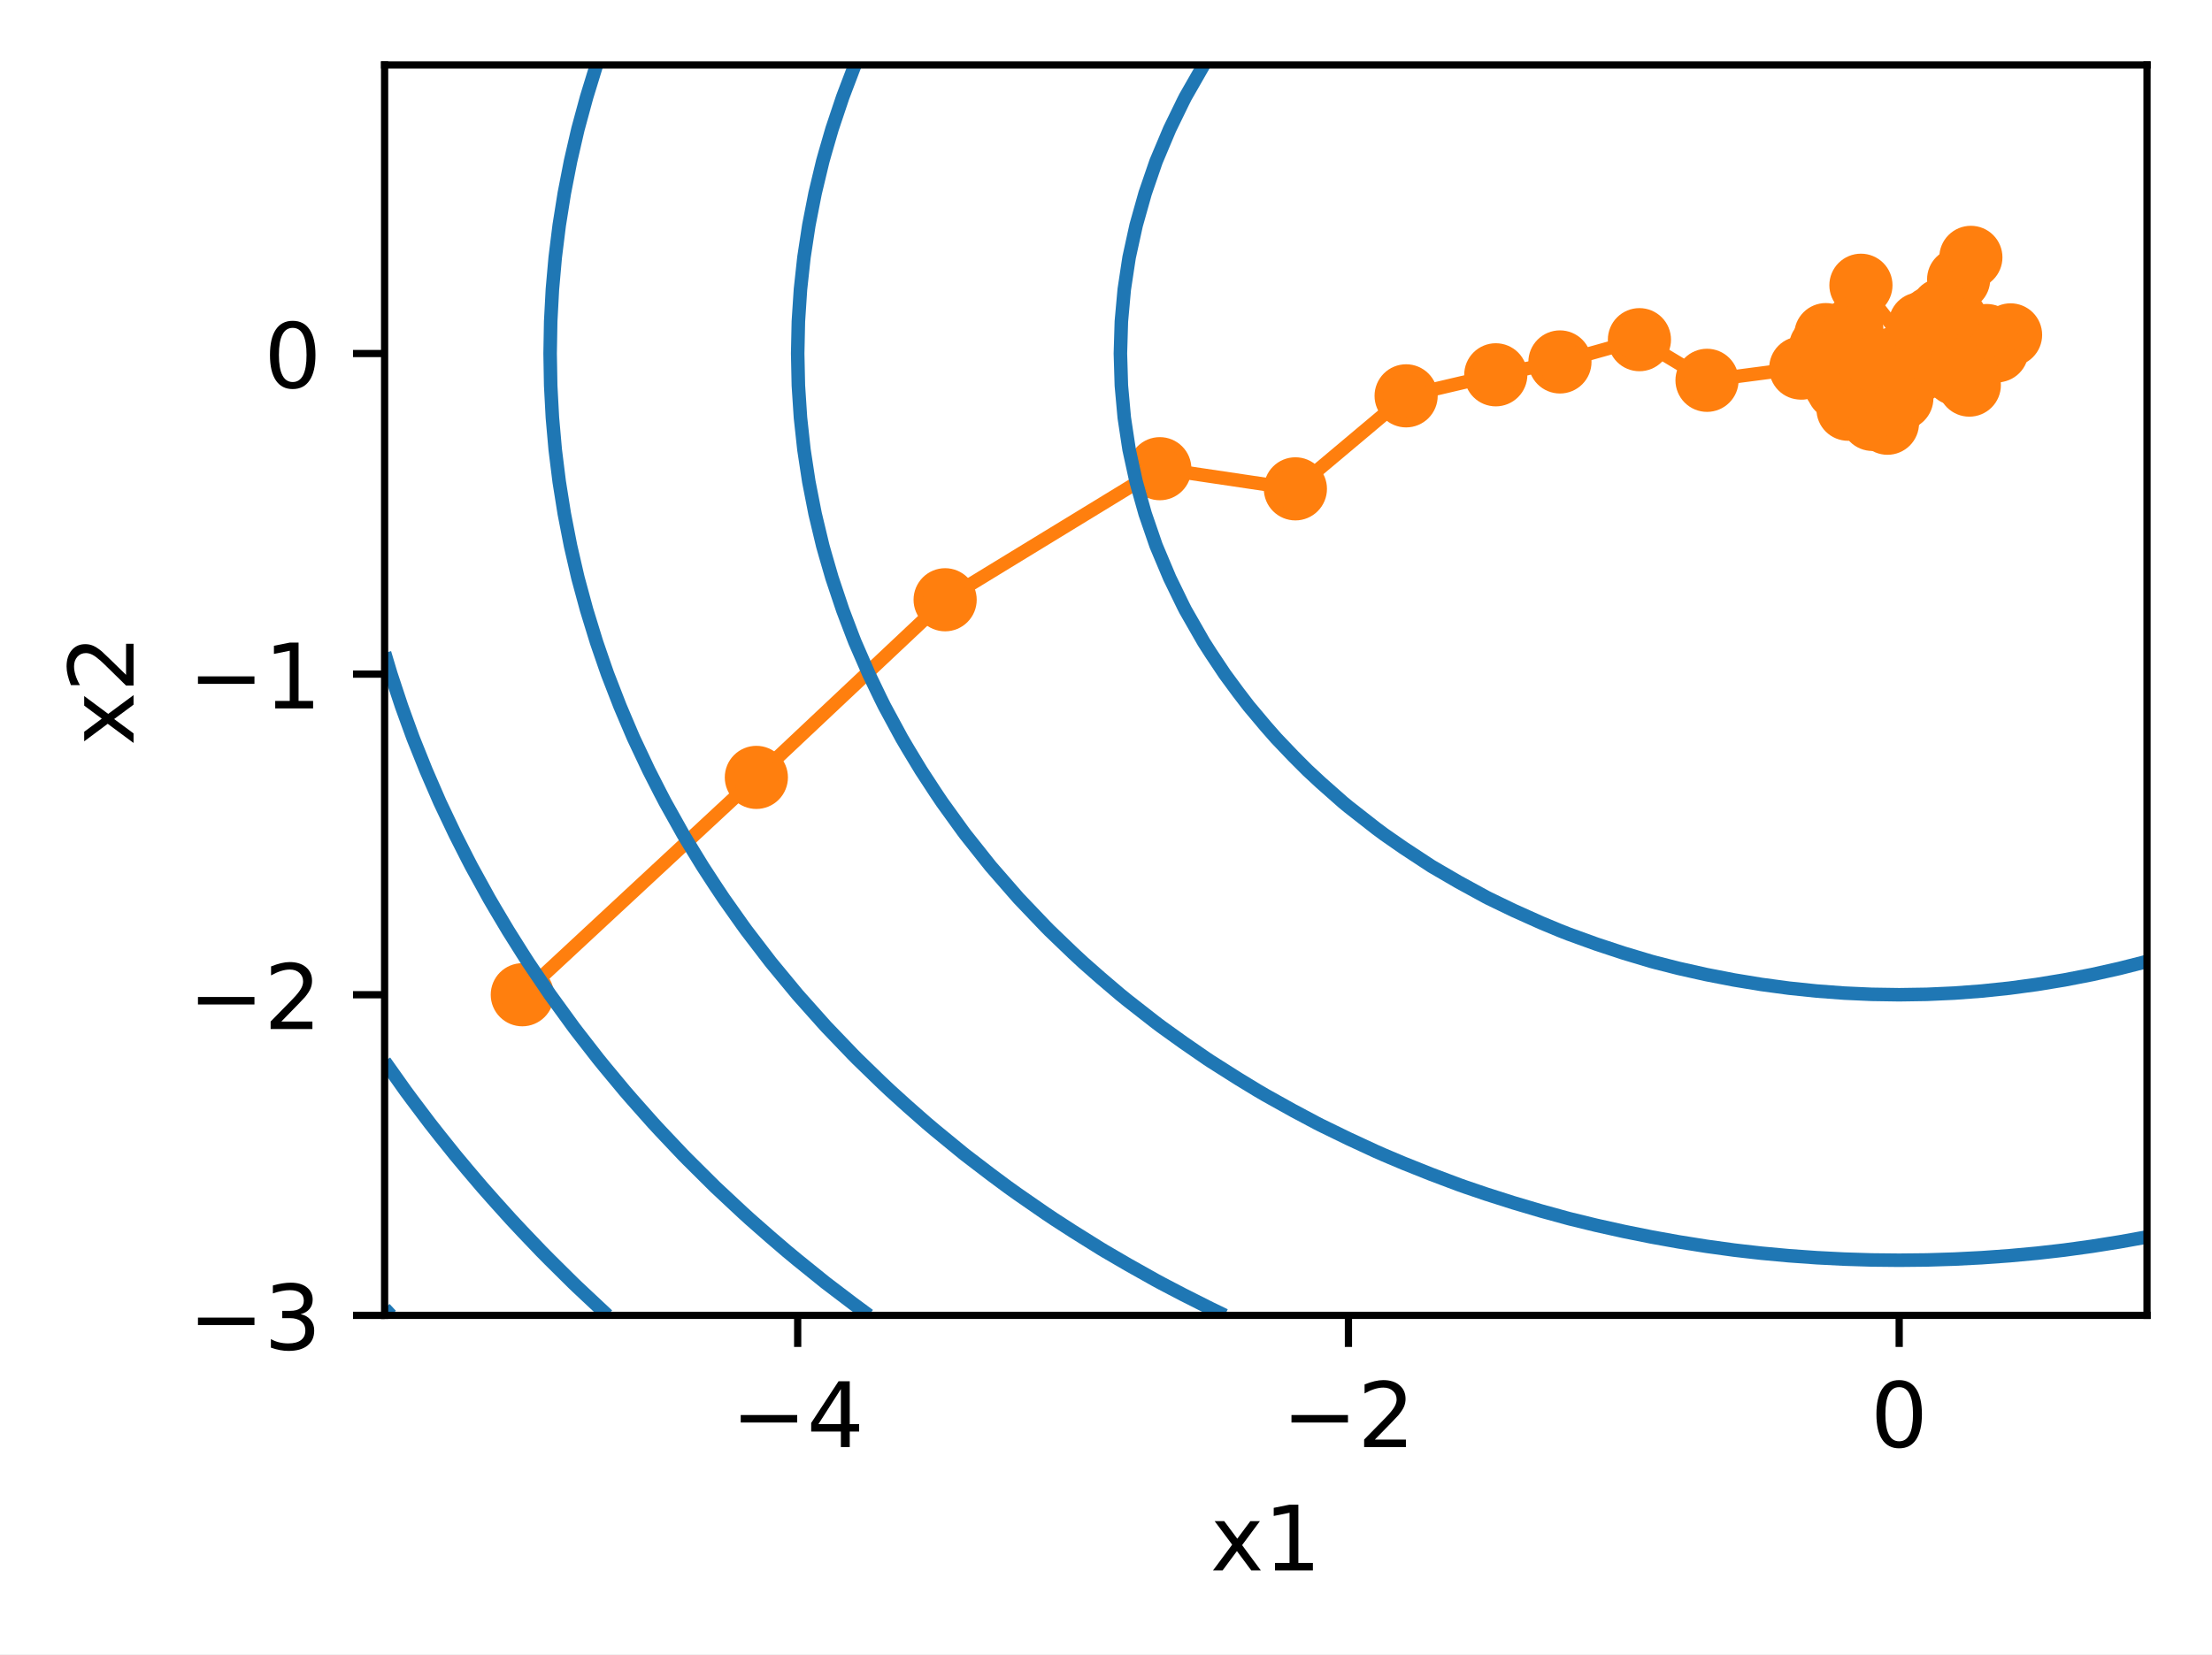
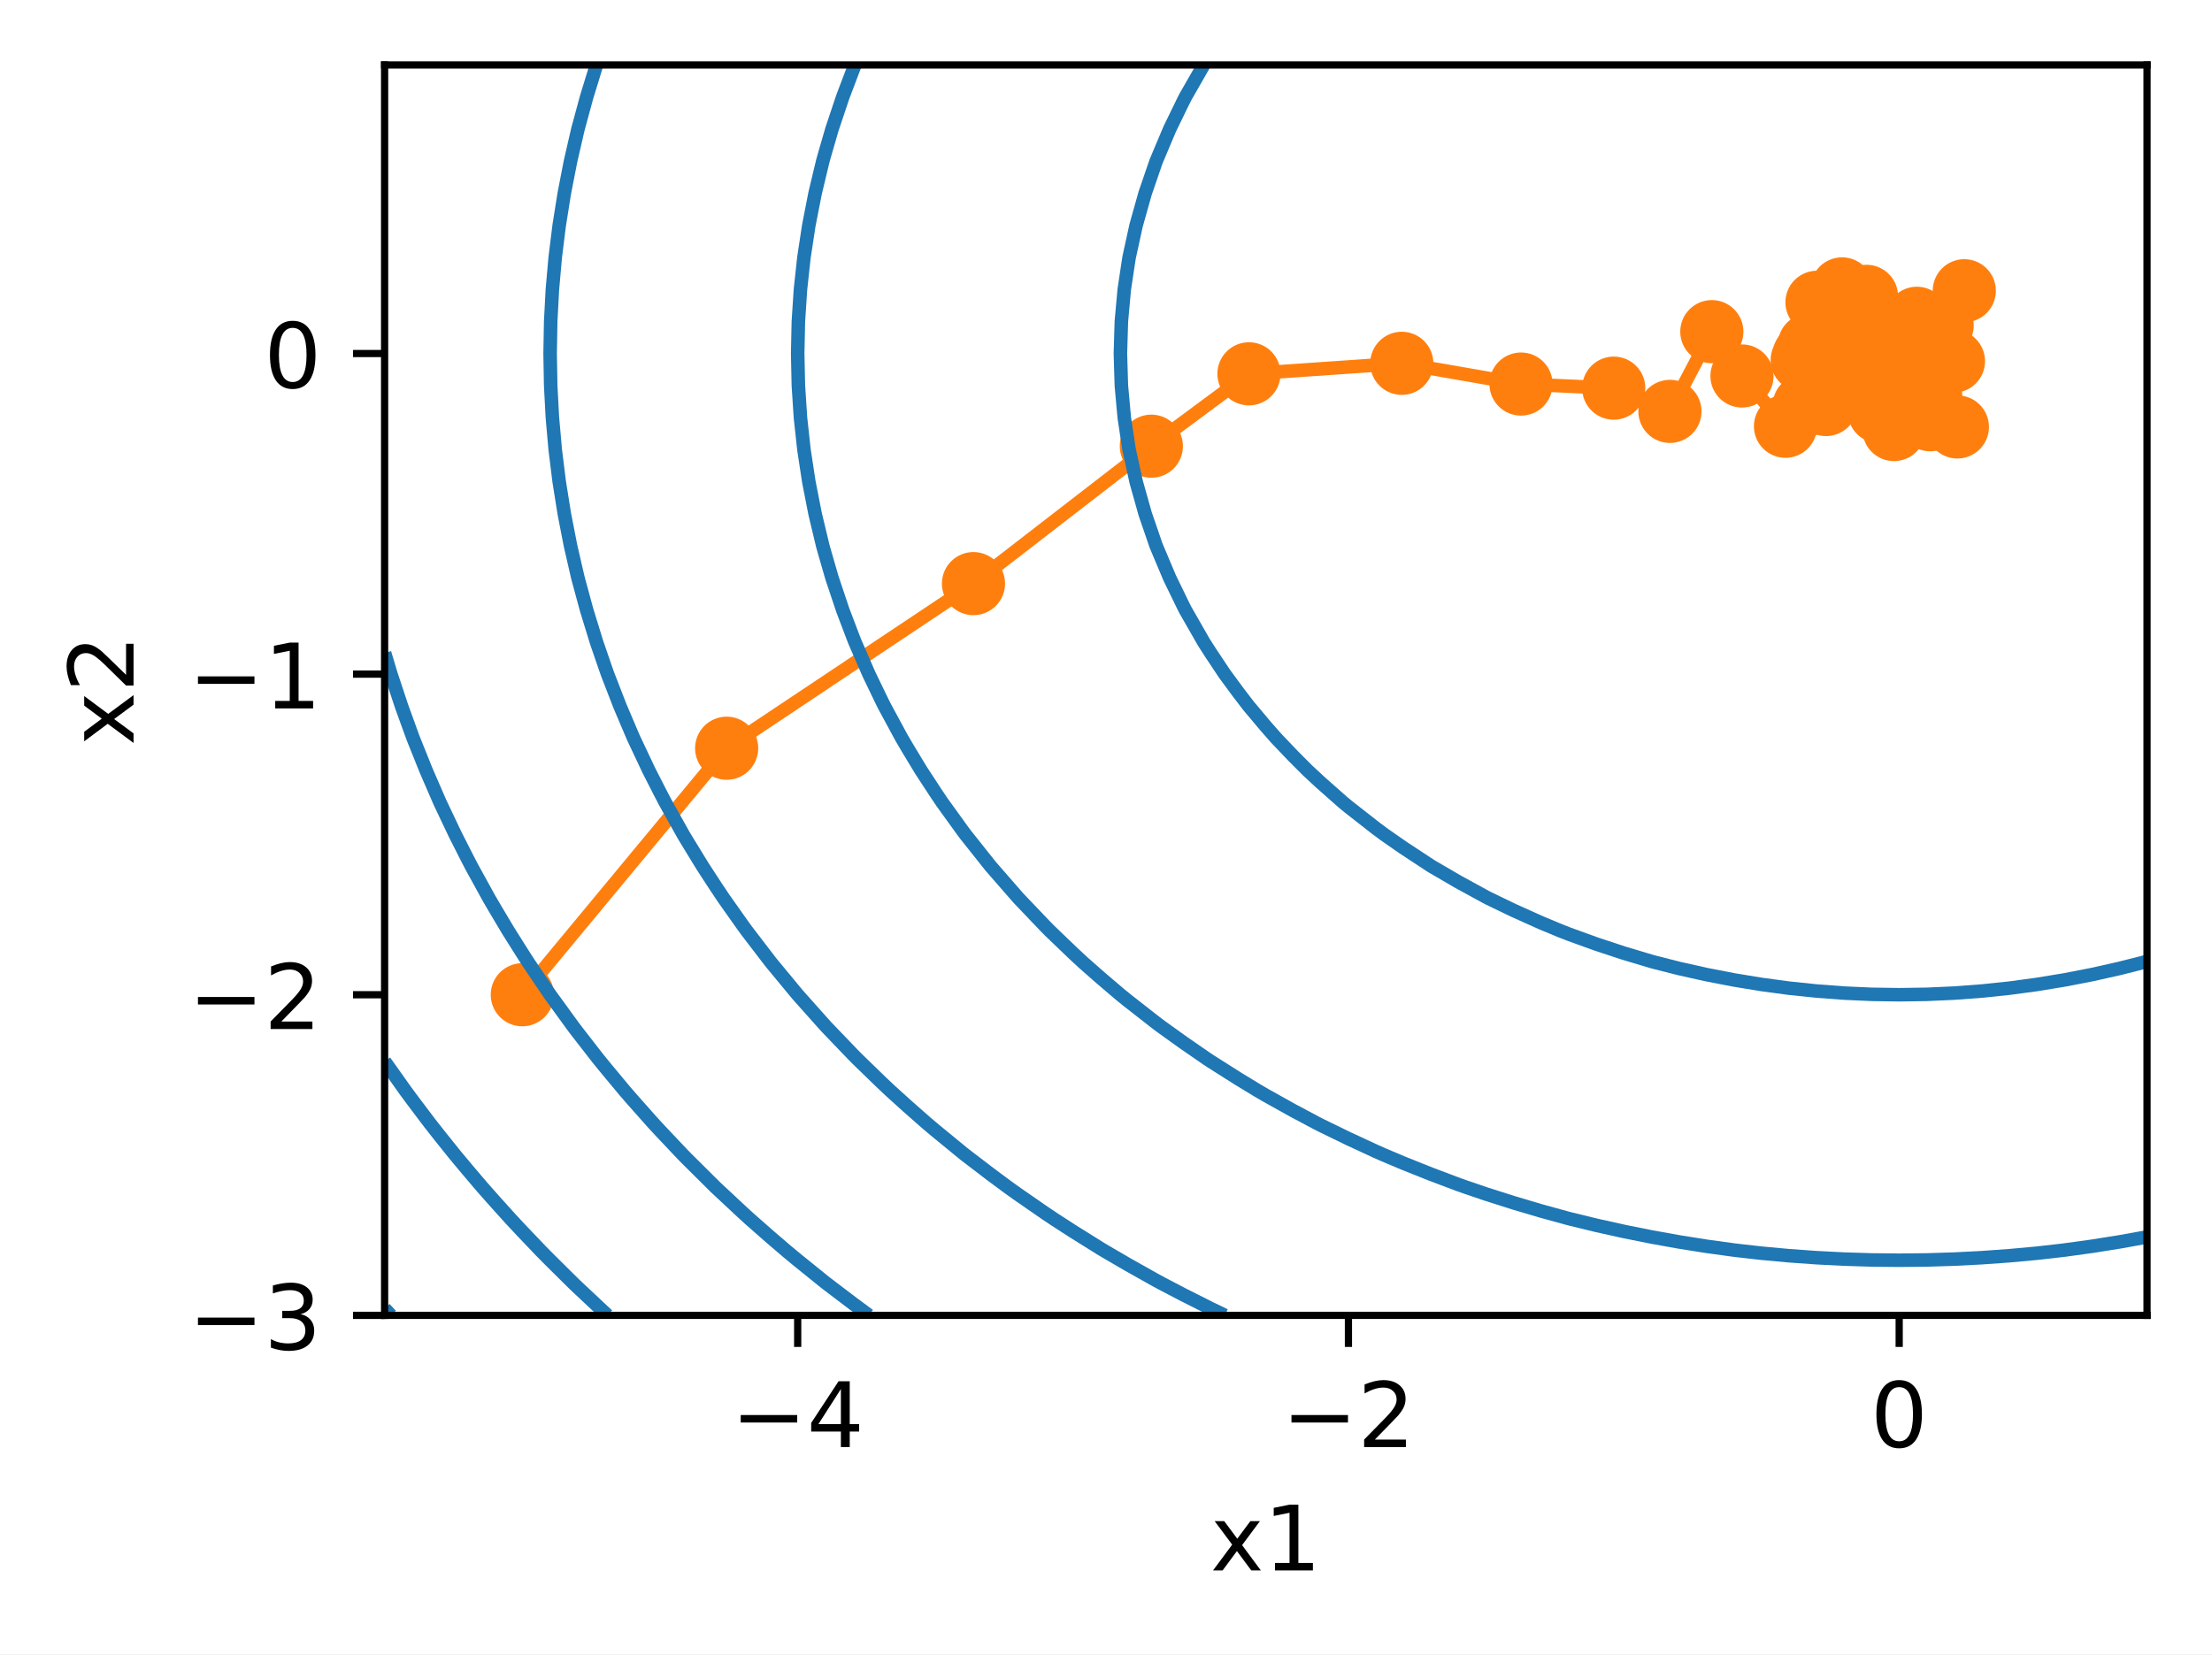
<svg xmlns="http://www.w3.org/2000/svg" xmlns:xlink="http://www.w3.org/1999/xlink" width="245.12pt" height="183.356pt" viewBox="0 0 245.12 183.356" version="1.1">
  <defs>
    <style type="text/css">*{stroke-linejoin: round; stroke-linecap: butt}</style>
  </defs>
  <g id="figure_1">
    <g id="patch_1">
      <path d="M 0 183.356  L 245.12 183.356  L 245.12 0  L 0 0  z " style="fill: #ffffff" />
    </g>
    <g id="axes_1">
      <g id="patch_2">
        <path d="M 42.62 145.8  L 237.92 145.8  L 237.92 7.2  L 42.62 7.2  z " style="fill: #ffffff" />
      </g>
      <g id="matplotlib.axis_1">
        <g id="xtick_1">
          <g id="line2d_1">
            <defs>
-               <path id="m7a26a68866" d="M 0 0  L 0 3.5  " style="stroke: #000000; stroke-width: 0.8" />
+               <path id="m76155911f0" d="M 0 0  L 0 3.5  " style="stroke: #000000; stroke-width: 0.8" />
            </defs>
            <g>
-               <use xlink:href="#m7a26a68866" x="88.394" y="145.8" style="stroke: #000000; stroke-width: 0.8" />
+               <use xlink:href="#m76155911f0" x="88.394" y="145.8" style="stroke: #000000; stroke-width: 0.8" />
            </g>
          </g>
          <g id="text_1">
            <g transform="translate(81.02266 160.3984) scale(0.1 -0.1)">
              <defs>
                <path id="DejaVuSans-2212" d="M 678 2272  L 4684 2272  L 4684 1741  L 678 1741  L 678 2272  z " transform="scale(0.015625)" />
                <path id="DejaVuSans-34" d="M 2419 4116  L 825 1625  L 2419 1625  L 2419 4116  z M 2253 4666  L 3047 4666  L 3047 1625  L 3713 1625  L 3713 1100  L 3047 1100  L 3047 0  L 2419 0  L 2419 1100  L 313 1100  L 313 1709  L 2253 4666  z " transform="scale(0.015625)" />
              </defs>
              <use xlink:href="#DejaVuSans-2212" />
-               <use xlink:href="#DejaVuSans-34" x="83.789" />
+               <use xlink:href="#DejaVuSans-34" transform="translate(83.78906 0)" />
            </g>
          </g>
        </g>
        <g id="xtick_2">
          <g id="line2d_2">
            <g>
-               <use xlink:href="#m7a26a68866" x="149.425" y="145.8" style="stroke: #000000; stroke-width: 0.8" />
+               <use xlink:href="#m76155911f0" x="149.425" y="145.8" style="stroke: #000000; stroke-width: 0.8" />
            </g>
          </g>
          <g id="text_2">
            <g transform="translate(142.0539 160.3984) scale(0.1 -0.1)">
              <defs>
                <path id="DejaVuSans-32" d="M 1228 531  L 3431 531  L 3431 0  L 469 0  L 469 531  Q 828 903 1448 1529  Q 2069 2156 2228 2338  Q 2531 2678 2651 2914  Q 2772 3150 2772 3378  Q 2772 3750 2511 3984  Q 2250 4219 1831 4219  Q 1534 4219 1204 4116  Q 875 4013 500 3803  L 500 4441  Q 881 4594 1212 4672  Q 1544 4750 1819 4750  Q 2544 4750 2975 4387  Q 3406 4025 3406 3419  Q 3406 3131 3298 2873  Q 3191 2616 2906 2266  Q 2828 2175 2409 1742  Q 1991 1309 1228 531  z " transform="scale(0.015625)" />
              </defs>
              <use xlink:href="#DejaVuSans-2212" />
-               <use xlink:href="#DejaVuSans-32" x="83.789" />
+               <use xlink:href="#DejaVuSans-32" transform="translate(83.78906 0)" />
            </g>
          </g>
        </g>
        <g id="xtick_3">
          <g id="line2d_3">
            <g>
-               <use xlink:href="#m7a26a68866" x="210.456" y="145.8" style="stroke: #000000; stroke-width: 0.8" />
+               <use xlink:href="#m76155911f0" x="210.456" y="145.8" style="stroke: #000000; stroke-width: 0.8" />
            </g>
          </g>
          <g id="text_3">
            <g transform="translate(207.275 160.3984) scale(0.1 -0.1)">
              <defs>
                <path id="DejaVuSans-30" d="M 2034 4250  Q 1547 4250 1301 3770  Q 1056 3291 1056 2328  Q 1056 1369 1301 889  Q 1547 409 2034 409  Q 2525 409 2770 889  Q 3016 1369 3016 2328  Q 3016 3291 2770 3770  Q 2525 4250 2034 4250  z M 2034 4750  Q 2819 4750 3233 4129  Q 3647 3509 3647 2328  Q 3647 1150 3233 529  Q 2819 -91 2034 -91  Q 1250 -91 836 529  Q 422 1150 422 2328  Q 422 3509 836 4129  Q 1250 4750 2034 4750  z " transform="scale(0.015625)" />
              </defs>
              <use xlink:href="#DejaVuSans-30" />
            </g>
          </g>
        </g>
        <g id="text_4">
          <g transform="translate(134.1297 174.0766) scale(0.1 -0.1)">
            <defs>
              <path id="DejaVuSans-78" d="M 3513 3500  L 2247 1797  L 3578 0  L 2900 0  L 1881 1375  L 863 0  L 184 0  L 1544 1831  L 300 3500  L 978 3500  L 1906 2253  L 2834 3500  L 3513 3500  z " transform="scale(0.015625)" />
              <path id="DejaVuSans-31" d="M 794 531  L 1825 531  L 1825 4091  L 703 3866  L 703 4441  L 1819 4666  L 2450 4666  L 2450 531  L 3481 531  L 3481 0  L 794 0  L 794 531  z " transform="scale(0.015625)" />
            </defs>
            <use xlink:href="#DejaVuSans-78" />
-             <use xlink:href="#DejaVuSans-31" x="59.18" />
+             <use xlink:href="#DejaVuSans-31" transform="translate(59.17969 0)" />
          </g>
        </g>
      </g>
      <g id="matplotlib.axis_2">
        <g id="ytick_1">
          <g id="line2d_4">
            <defs>
-               <path id="mee09524f2f" d="M 0 0  L -3.5 0  " style="stroke: #000000; stroke-width: 0.8" />
+               <path id="m1eac3be329" d="M 0 0  L -3.5 0  " style="stroke: #000000; stroke-width: 0.8" />
            </defs>
            <g>
-               <use xlink:href="#mee09524f2f" x="42.62" y="145.8" style="stroke: #000000; stroke-width: 0.8" />
+               <use xlink:href="#m1eac3be329" x="42.62" y="145.8" style="stroke: #000000; stroke-width: 0.8" />
            </g>
          </g>
          <g id="text_5">
            <g transform="translate(20.87813 149.5992) scale(0.1 -0.1)">
              <defs>
                <path id="DejaVuSans-33" d="M 2597 2516  Q 3050 2419 3304 2112  Q 3559 1806 3559 1356  Q 3559 666 3084 287  Q 2609 -91 1734 -91  Q 1441 -91 1130 -33  Q 819 25 488 141  L 488 750  Q 750 597 1062 519  Q 1375 441 1716 441  Q 2309 441 2620 675  Q 2931 909 2931 1356  Q 2931 1769 2642 2001  Q 2353 2234 1838 2234  L 1294 2234  L 1294 2753  L 1863 2753  Q 2328 2753 2575 2939  Q 2822 3125 2822 3475  Q 2822 3834 2567 4026  Q 2313 4219 1838 4219  Q 1578 4219 1281 4162  Q 984 4106 628 3988  L 628 4550  Q 988 4650 1302 4700  Q 1616 4750 1894 4750  Q 2613 4750 3031 4423  Q 3450 4097 3450 3541  Q 3450 3153 3228 2886  Q 3006 2619 2597 2516  z " transform="scale(0.015625)" />
              </defs>
              <use xlink:href="#DejaVuSans-2212" />
-               <use xlink:href="#DejaVuSans-33" x="83.789" />
+               <use xlink:href="#DejaVuSans-33" transform="translate(83.78906 0)" />
            </g>
          </g>
        </g>
        <g id="ytick_2">
          <g id="line2d_5">
            <g>
-               <use xlink:href="#mee09524f2f" x="42.62" y="110.262" style="stroke: #000000; stroke-width: 0.8" />
+               <use xlink:href="#m1eac3be329" x="42.62" y="110.262" style="stroke: #000000; stroke-width: 0.8" />
            </g>
          </g>
          <g id="text_6">
            <g transform="translate(20.87813 114.0608) scale(0.1 -0.1)">
              <use xlink:href="#DejaVuSans-2212" />
-               <use xlink:href="#DejaVuSans-32" x="83.789" />
+               <use xlink:href="#DejaVuSans-32" transform="translate(83.78906 0)" />
            </g>
          </g>
        </g>
        <g id="ytick_3">
          <g id="line2d_6">
            <g>
-               <use xlink:href="#mee09524f2f" x="42.62" y="74.723" style="stroke: #000000; stroke-width: 0.8" />
+               <use xlink:href="#m1eac3be329" x="42.62" y="74.723" style="stroke: #000000; stroke-width: 0.8" />
            </g>
          </g>
          <g id="text_7">
            <g transform="translate(20.87813 78.52229) scale(0.1 -0.1)">
              <use xlink:href="#DejaVuSans-2212" />
-               <use xlink:href="#DejaVuSans-31" x="83.789" />
+               <use xlink:href="#DejaVuSans-31" transform="translate(83.78906 0)" />
            </g>
          </g>
        </g>
        <g id="ytick_4">
          <g id="line2d_7">
            <g>
-               <use xlink:href="#mee09524f2f" x="42.62" y="39.185" style="stroke: #000000; stroke-width: 0.8" />
+               <use xlink:href="#m1eac3be329" x="42.62" y="39.185" style="stroke: #000000; stroke-width: 0.8" />
            </g>
          </g>
          <g id="text_8">
            <g transform="translate(29.25781 42.98383) scale(0.1 -0.1)">
              <use xlink:href="#DejaVuSans-30" />
            </g>
          </g>
        </g>
        <g id="text_9">
          <g transform="translate(14.79844 82.64062) rotate(-90) scale(0.1 -0.1)">
            <use xlink:href="#DejaVuSans-78" />
-             <use xlink:href="#DejaVuSans-32" x="59.18" />
+             <use xlink:href="#DejaVuSans-32" transform="translate(59.17969 0)" />
          </g>
        </g>
      </g>
      <g id="line2d_8">
-         <path d="M 57.878 110.262  L 83.815 86.17  L 104.734 66.48  L 128.523 51.952  L 143.547 54.186  L 155.818 43.877  L 165.754 41.545  L 172.863 40.119  L 181.671 37.651  L 189.162 42.156  L 199.818 40.761  L 199.547 40.797  L 202.325 37.091  L 203.257 42.41  L 206.729 44.604  L 216.959 39.302  L 220.109 39.267  L 220.52 37.532  L 221.291 38.888  L 222.798 37.12  L 215.178 34.323  L 217.566 39.272  L 219.183 37.242  L 220.157 37.193  L 218.227 42.687  L 214.872 37.429  L 212.466 38.189  L 217.045 30.965  L 218.399 28.527  L 216.771 35.502  L 212.993 40.318  L 206.217 31.618  L 205.205 36.472  L 201.742 38.463  L 205.201 44.085  L 207.478 46.488  L 210.749 44.15  L 210.627 44.208  L 208.058 45.814  L 204.786 45.36  L 203.672 43.102  L 203.15 39.07  L 212.786 35.889  L 215.106 40.614  L 214.059 35.221  L 216.742 41.454  L 209.158 46.913  L 208.814 44.252  L 207.177 45.433  L 207.399 40.862  L 210.111 44.7  " clip-path="url(#pca1af5f0a4)" style="fill: none; stroke: #ff7f0e; stroke-width: 1.5; stroke-linecap: square" />
+         <path d="M 57.878 110.262  L 80.523 82.937  L 107.874 64.691  L 127.585 49.457  L 138.402 41.436  L 155.337 40.271  L 168.549 42.571  L 178.824 43.024  L 185.053 45.599  L 189.694 36.761  L 193.036 41.675  L 197.857 47.248  L 199.923 44.978  L 200.076 39.634  L 202.352 44.839  L 204.511 40.736  L 203.908 40.707  L 203.037 40.095  L 201.347 33.507  L 200.506 38.232  L 199.709 39.914  L 199.911 39.382  L 203.774 37.076  L 202.626 39.828  L 204.759 35.728  L 204.121 32.023  L 206.551 35.48  L 208.423 36.982  L 206.21 34.364  L 203.567 42.216  L 203.361 40.324  L 202.493 43.718  L 202.631 42.071  L 206.835 32.848  L 210.304 42.493  L 207.974 36.831  L 211.355 38.671  L 213.902 46.526  L 213.054 44.806  L 213.659 45.069  L 213.188 44.08  L 215.218 36.072  L 212.415 35.28  L 211.077 40.358  L 207.837 40.632  L 208.255 45.637  L 208.608 43.776  L 209.882 47.613  L 216.905 47.326  L 216.469 40.035  L 217.67 32.228  " clip-path="url(#p49b2757c86)" style="fill: none; stroke: #ff7f0e; stroke-width: 1.5; stroke-linecap: square" />
        <defs>
-           <path id="m7dc03e572a" d="M 0 3  C 0.796 3 1.559 2.684 2.121 2.121  C 2.684 1.559 3 0.796 3 0  C 3 -0.796 2.684 -1.559 2.121 -2.121  C 1.559 -2.684 0.796 -3 0 -3  C -0.796 -3 -1.559 -2.684 -2.121 -2.121  C -2.684 -1.559 -3 -0.796 -3 0  C -3 0.796 -2.684 1.559 -2.121 2.121  C -1.559 2.684 -0.796 3 0 3  z " style="stroke: #ff7f0e" />
+           <path id="m64dc83defc" d="M 0 3  C 0.796 3 1.559 2.684 2.121 2.121  C 2.684 1.559 3 0.796 3 0  C 3 -0.796 2.684 -1.559 2.121 -2.121  C 1.559 -2.684 0.796 -3 0 -3  C -0.796 -3 -1.559 -2.684 -2.121 -2.121  C -2.684 -1.559 -3 -0.796 -3 0  C -3 0.796 -2.684 1.559 -2.121 2.121  C -1.559 2.684 -0.796 3 0 3  z " style="stroke: #ff7f0e" />
        </defs>
-         <g clip-path="url(#pca1af5f0a4)">
-           <use xlink:href="#m7dc03e572a" x="57.878" y="110.262" style="fill: #ff7f0e; stroke: #ff7f0e" />
-           <use xlink:href="#m7dc03e572a" x="83.815" y="86.17" style="fill: #ff7f0e; stroke: #ff7f0e" />
-           <use xlink:href="#m7dc03e572a" x="104.734" y="66.48" style="fill: #ff7f0e; stroke: #ff7f0e" />
-           <use xlink:href="#m7dc03e572a" x="128.523" y="51.952" style="fill: #ff7f0e; stroke: #ff7f0e" />
-           <use xlink:href="#m7dc03e572a" x="143.547" y="54.186" style="fill: #ff7f0e; stroke: #ff7f0e" />
-           <use xlink:href="#m7dc03e572a" x="155.818" y="43.877" style="fill: #ff7f0e; stroke: #ff7f0e" />
-           <use xlink:href="#m7dc03e572a" x="165.754" y="41.545" style="fill: #ff7f0e; stroke: #ff7f0e" />
-           <use xlink:href="#m7dc03e572a" x="172.863" y="40.119" style="fill: #ff7f0e; stroke: #ff7f0e" />
-           <use xlink:href="#m7dc03e572a" x="181.671" y="37.651" style="fill: #ff7f0e; stroke: #ff7f0e" />
-           <use xlink:href="#m7dc03e572a" x="189.162" y="42.156" style="fill: #ff7f0e; stroke: #ff7f0e" />
-           <use xlink:href="#m7dc03e572a" x="199.818" y="40.761" style="fill: #ff7f0e; stroke: #ff7f0e" />
-           <use xlink:href="#m7dc03e572a" x="199.547" y="40.797" style="fill: #ff7f0e; stroke: #ff7f0e" />
-           <use xlink:href="#m7dc03e572a" x="202.325" y="37.091" style="fill: #ff7f0e; stroke: #ff7f0e" />
-           <use xlink:href="#m7dc03e572a" x="203.257" y="42.41" style="fill: #ff7f0e; stroke: #ff7f0e" />
-           <use xlink:href="#m7dc03e572a" x="206.729" y="44.604" style="fill: #ff7f0e; stroke: #ff7f0e" />
-           <use xlink:href="#m7dc03e572a" x="216.959" y="39.302" style="fill: #ff7f0e; stroke: #ff7f0e" />
-           <use xlink:href="#m7dc03e572a" x="220.109" y="39.267" style="fill: #ff7f0e; stroke: #ff7f0e" />
-           <use xlink:href="#m7dc03e572a" x="220.52" y="37.532" style="fill: #ff7f0e; stroke: #ff7f0e" />
-           <use xlink:href="#m7dc03e572a" x="221.291" y="38.888" style="fill: #ff7f0e; stroke: #ff7f0e" />
-           <use xlink:href="#m7dc03e572a" x="222.798" y="37.12" style="fill: #ff7f0e; stroke: #ff7f0e" />
-           <use xlink:href="#m7dc03e572a" x="215.178" y="34.323" style="fill: #ff7f0e; stroke: #ff7f0e" />
-           <use xlink:href="#m7dc03e572a" x="217.566" y="39.272" style="fill: #ff7f0e; stroke: #ff7f0e" />
-           <use xlink:href="#m7dc03e572a" x="219.183" y="37.242" style="fill: #ff7f0e; stroke: #ff7f0e" />
-           <use xlink:href="#m7dc03e572a" x="220.157" y="37.193" style="fill: #ff7f0e; stroke: #ff7f0e" />
-           <use xlink:href="#m7dc03e572a" x="218.227" y="42.687" style="fill: #ff7f0e; stroke: #ff7f0e" />
-           <use xlink:href="#m7dc03e572a" x="214.872" y="37.429" style="fill: #ff7f0e; stroke: #ff7f0e" />
-           <use xlink:href="#m7dc03e572a" x="212.466" y="38.189" style="fill: #ff7f0e; stroke: #ff7f0e" />
-           <use xlink:href="#m7dc03e572a" x="217.045" y="30.965" style="fill: #ff7f0e; stroke: #ff7f0e" />
-           <use xlink:href="#m7dc03e572a" x="218.399" y="28.527" style="fill: #ff7f0e; stroke: #ff7f0e" />
-           <use xlink:href="#m7dc03e572a" x="216.771" y="35.502" style="fill: #ff7f0e; stroke: #ff7f0e" />
-           <use xlink:href="#m7dc03e572a" x="212.993" y="40.318" style="fill: #ff7f0e; stroke: #ff7f0e" />
-           <use xlink:href="#m7dc03e572a" x="206.217" y="31.618" style="fill: #ff7f0e; stroke: #ff7f0e" />
-           <use xlink:href="#m7dc03e572a" x="205.205" y="36.472" style="fill: #ff7f0e; stroke: #ff7f0e" />
-           <use xlink:href="#m7dc03e572a" x="201.742" y="38.463" style="fill: #ff7f0e; stroke: #ff7f0e" />
-           <use xlink:href="#m7dc03e572a" x="205.201" y="44.085" style="fill: #ff7f0e; stroke: #ff7f0e" />
-           <use xlink:href="#m7dc03e572a" x="207.478" y="46.488" style="fill: #ff7f0e; stroke: #ff7f0e" />
-           <use xlink:href="#m7dc03e572a" x="210.749" y="44.15" style="fill: #ff7f0e; stroke: #ff7f0e" />
-           <use xlink:href="#m7dc03e572a" x="210.627" y="44.208" style="fill: #ff7f0e; stroke: #ff7f0e" />
-           <use xlink:href="#m7dc03e572a" x="208.058" y="45.814" style="fill: #ff7f0e; stroke: #ff7f0e" />
-           <use xlink:href="#m7dc03e572a" x="204.786" y="45.36" style="fill: #ff7f0e; stroke: #ff7f0e" />
-           <use xlink:href="#m7dc03e572a" x="203.672" y="43.102" style="fill: #ff7f0e; stroke: #ff7f0e" />
-           <use xlink:href="#m7dc03e572a" x="203.15" y="39.07" style="fill: #ff7f0e; stroke: #ff7f0e" />
-           <use xlink:href="#m7dc03e572a" x="212.786" y="35.889" style="fill: #ff7f0e; stroke: #ff7f0e" />
-           <use xlink:href="#m7dc03e572a" x="215.106" y="40.614" style="fill: #ff7f0e; stroke: #ff7f0e" />
-           <use xlink:href="#m7dc03e572a" x="214.059" y="35.221" style="fill: #ff7f0e; stroke: #ff7f0e" />
-           <use xlink:href="#m7dc03e572a" x="216.742" y="41.454" style="fill: #ff7f0e; stroke: #ff7f0e" />
-           <use xlink:href="#m7dc03e572a" x="209.158" y="46.913" style="fill: #ff7f0e; stroke: #ff7f0e" />
-           <use xlink:href="#m7dc03e572a" x="208.814" y="44.252" style="fill: #ff7f0e; stroke: #ff7f0e" />
-           <use xlink:href="#m7dc03e572a" x="207.177" y="45.433" style="fill: #ff7f0e; stroke: #ff7f0e" />
-           <use xlink:href="#m7dc03e572a" x="207.399" y="40.862" style="fill: #ff7f0e; stroke: #ff7f0e" />
-           <use xlink:href="#m7dc03e572a" x="210.111" y="44.7" style="fill: #ff7f0e; stroke: #ff7f0e" />
-         </g>
-       </g>
-       <g id="PathCollection_1" />
-       <g id="PathCollection_2">
-         <path d="M 133.389 7.2  L 131.355 10.754  L 131.116 11.228  L 129.619 14.308  L 128.122 17.862  L 128.064 18.023  L 126.899 21.415  L 125.9 24.969  L 125.123 28.523  L 125.013 29.234  L 124.584 32.077  L 124.263 35.631  L 124.156 39.185  L 124.263 42.738  L 124.584 46.292  L 125.013 49.135  L 125.123 49.846  L 125.9 53.4  L 126.899 56.954  L 128.064 60.346  L 128.122 60.508  L 129.619 64.062  L 131.116 67.142  L 131.355 67.615  L 133.389 71.169  L 134.167 72.385  L 135.724 74.723  L 137.219 76.754  L 138.387 78.277  L 140.27 80.517  L 141.423 81.831  L 143.322 83.821  L 144.883 85.385  L 146.373 86.767  L 148.83 88.938  L 149.425 89.429  L 152.477 91.818  L 153.384 92.492  L 155.528 93.983  L 158.58 95.989  L 158.672 96.046  L 161.631 97.769  L 164.683 99.438  L 164.998 99.6  L 167.734 100.92  L 170.786 102.291  L 172.861 103.154  L 173.837 103.538  L 176.889 104.643  L 179.941 105.651  L 182.992 106.564  L 183.531 106.708  L 186.044 107.346  L 189.095 108.029  L 192.147 108.621  L 195.198 109.122  L 198.25 109.533  L 201.302 109.851  L 204.353 110.079  L 207.405 110.216  L 210.456 110.262  L 210.456 110.262  L 210.456 110.262  L 213.508 110.216  L 216.559 110.079  L 219.611 109.851  L 222.663 109.533  L 225.714 109.122  L 228.766 108.621  L 231.817 108.029  L 234.869 107.346  L 237.382 106.708  L 237.92 106.564  " clip-path="url(#pca1af5f0a4)" style="fill: none; stroke: #1f77b4; stroke-width: 1.5" />
-       </g>
-       <g id="PathCollection_3">
-         <path d="M 94.741 7.2  L 94.497 7.827  L 93.387 10.754  L 92.198 14.308  L 91.445 16.905  L 91.175 17.862  L 90.325 21.415  L 89.63 24.969  L 89.089 28.523  L 88.703 32.077  L 88.471 35.631  L 88.394 39.184  L 88.394 39.185  L 88.394 39.185  L 88.471 42.738  L 88.703 46.292  L 89.089 49.846  L 89.63 53.4  L 90.325 56.954  L 91.175 60.508  L 91.445 61.464  L 92.198 64.062  L 93.387 67.615  L 94.497 70.542  L 94.741 71.169  L 96.287 74.723  L 97.548 77.346  L 98.008 78.277  L 99.931 81.831  L 100.6 82.968  L 102.061 85.385  L 103.652 87.82  L 104.403 88.938  L 106.703 92.125  L 106.976 92.492  L 109.755 95.989  L 109.802 96.046  L 112.806 99.492  L 112.903 99.6  L 115.858 102.697  L 116.308 103.154  L 118.909 105.651  L 120.047 106.708  L 121.961 108.393  L 124.156 110.262  L 125.013 110.955  L 128.064 113.339  L 128.697 113.815  L 131.116 115.551  L 133.748 117.369  L 134.167 117.646  L 137.219 119.581  L 139.426 120.923  L 140.27 121.415  L 143.322 123.116  L 145.877 124.477  L 146.373 124.731  L 149.425 126.218  L 152.477 127.632  L 153.384 128.031  L 155.528 128.937  L 158.58 130.156  L 161.631 131.306  L 162.419 131.585  L 164.683 132.356  L 167.734 133.328  L 170.786 134.233  L 173.837 135.071  L 174.103 135.138  L 176.889 135.817  L 179.941 136.495  L 182.992 137.109  L 186.044 137.658  L 189.095 138.143  L 192.147 138.563  L 193.257 138.692  L 195.198 138.911  L 198.25 139.191  L 201.302 139.409  L 204.353 139.565  L 207.405 139.659  L 210.456 139.69  L 213.508 139.659  L 216.559 139.565  L 219.611 139.409  L 222.663 139.191  L 225.714 138.911  L 227.656 138.692  L 228.766 138.563  L 231.817 138.143  L 234.869 137.658  L 237.92 137.109  " clip-path="url(#pca1af5f0a4)" style="fill: none; stroke: #1f77b4; stroke-width: 1.5" />
-       </g>
-       <g id="PathCollection_4">
-         <path d="M 66.101 7.2  L 65.009 10.754  L 64.045 14.308  L 63.981 14.581  L 63.226 17.862  L 62.534 21.415  L 61.968 24.969  L 61.527 28.523  L 61.213 32.077  L 61.024 35.631  L 60.961 39.185  L 61.024 42.738  L 61.213 46.292  L 61.527 49.846  L 61.968 53.4  L 62.534 56.954  L 63.226 60.508  L 63.981 63.788  L 64.045 64.062  L 65.009 67.615  L 66.101 71.169  L 67.033 73.881  L 67.328 74.723  L 68.706 78.277  L 70.084 81.522  L 70.219 81.831  L 71.895 85.385  L 73.136 87.82  L 73.719 88.938  L 75.707 92.492  L 76.188 93.295  L 77.871 96.046  L 79.239 98.146  L 80.208 99.6  L 82.291 102.545  L 82.732 103.154  L 85.342 106.564  L 85.455 106.708  L 88.394 110.262  L 88.394 110.262  L 91.445 113.685  L 91.564 113.815  L 94.497 116.873  L 94.985 117.369  L 97.548 119.857  L 98.677 120.923  L 100.6 122.662  L 102.663 124.477  L 103.652 125.311  L 106.703 127.813  L 106.976 128.031  L 109.755 130.156  L 111.68 131.585  L 112.806 132.389  L 115.858 134.501  L 116.808 135.138  L 118.909 136.495  L 121.961 138.402  L 122.443 138.692  L 125.013 140.189  L 128.064 141.903  L 128.697 142.246  L 131.116 143.511  L 134.167 145.047  L 135.724 145.8  " clip-path="url(#pca1af5f0a4)" style="fill: none; stroke: #1f77b4; stroke-width: 1.5" />
-       </g>
-       <g id="PathCollection_5">
-         <path d="M 42.62 72.385  L 43.32 74.723  L 44.496 78.277  L 45.672 81.522  L 45.786 81.831  L 47.212 85.385  L 48.723 88.873  L 48.752 88.938  L 50.438 92.492  L 51.775 95.129  L 52.249 96.046  L 54.204 99.6  L 54.827 100.666  L 56.307 103.154  L 57.878 105.651  L 58.556 106.708  L 60.93 110.216  L 60.961 110.262  L 63.541 113.815  L 63.981 114.394  L 66.294 117.369  L 67.033 118.277  L 69.231 120.923  L 70.084 121.906  L 72.365 124.477  L 73.136 125.311  L 75.707 128.031  L 76.188 128.519  L 79.239 131.55  L 79.275 131.585  L 82.291 134.401  L 83.099 135.138  L 85.342 137.109  L 87.188 138.692  L 88.394 139.69  L 91.445 142.153  L 91.564 142.246  L 94.497 144.475  L 96.287 145.8  " clip-path="url(#pca1af5f0a4)" style="fill: none; stroke: #1f77b4; stroke-width: 1.5" />
-       </g>
-       <g id="PathCollection_6">
-         <path d="M 42.62 117.646  L 44.944 120.923  L 45.672 121.906  L 47.611 124.477  L 48.723 125.891  L 50.438 128.031  L 51.775 129.633  L 53.434 131.585  L 54.827 133.16  L 56.609 135.138  L 57.878 136.495  L 59.974 138.692  L 60.93 139.659  L 63.541 142.246  L 63.981 142.668  L 67.033 145.529  L 67.328 145.8  " clip-path="url(#pca1af5f0a4)" style="fill: none; stroke: #1f77b4; stroke-width: 1.5" />
-       </g>
-       <g id="PathCollection_7">
-         <path d="M 42.62 145.047  L 43.32 145.8  " clip-path="url(#pca1af5f0a4)" style="fill: none; stroke: #1f77b4; stroke-width: 1.5" />
-       </g>
-       <g id="PathCollection_8" />
+         <g clip-path="url(#p49b2757c86)">
+           <use xlink:href="#m64dc83defc" x="57.878" y="110.262" style="fill: #ff7f0e; stroke: #ff7f0e" />
+           <use xlink:href="#m64dc83defc" x="80.523" y="82.937" style="fill: #ff7f0e; stroke: #ff7f0e" />
+           <use xlink:href="#m64dc83defc" x="107.874" y="64.691" style="fill: #ff7f0e; stroke: #ff7f0e" />
+           <use xlink:href="#m64dc83defc" x="127.585" y="49.457" style="fill: #ff7f0e; stroke: #ff7f0e" />
+           <use xlink:href="#m64dc83defc" x="138.402" y="41.436" style="fill: #ff7f0e; stroke: #ff7f0e" />
+           <use xlink:href="#m64dc83defc" x="155.337" y="40.271" style="fill: #ff7f0e; stroke: #ff7f0e" />
+           <use xlink:href="#m64dc83defc" x="168.549" y="42.571" style="fill: #ff7f0e; stroke: #ff7f0e" />
+           <use xlink:href="#m64dc83defc" x="178.824" y="43.024" style="fill: #ff7f0e; stroke: #ff7f0e" />
+           <use xlink:href="#m64dc83defc" x="185.053" y="45.599" style="fill: #ff7f0e; stroke: #ff7f0e" />
+           <use xlink:href="#m64dc83defc" x="189.694" y="36.761" style="fill: #ff7f0e; stroke: #ff7f0e" />
+           <use xlink:href="#m64dc83defc" x="193.036" y="41.675" style="fill: #ff7f0e; stroke: #ff7f0e" />
+           <use xlink:href="#m64dc83defc" x="197.857" y="47.248" style="fill: #ff7f0e; stroke: #ff7f0e" />
+           <use xlink:href="#m64dc83defc" x="199.923" y="44.978" style="fill: #ff7f0e; stroke: #ff7f0e" />
+           <use xlink:href="#m64dc83defc" x="200.076" y="39.634" style="fill: #ff7f0e; stroke: #ff7f0e" />
+           <use xlink:href="#m64dc83defc" x="202.352" y="44.839" style="fill: #ff7f0e; stroke: #ff7f0e" />
+           <use xlink:href="#m64dc83defc" x="204.511" y="40.736" style="fill: #ff7f0e; stroke: #ff7f0e" />
+           <use xlink:href="#m64dc83defc" x="203.908" y="40.707" style="fill: #ff7f0e; stroke: #ff7f0e" />
+           <use xlink:href="#m64dc83defc" x="203.037" y="40.095" style="fill: #ff7f0e; stroke: #ff7f0e" />
+           <use xlink:href="#m64dc83defc" x="201.347" y="33.507" style="fill: #ff7f0e; stroke: #ff7f0e" />
+           <use xlink:href="#m64dc83defc" x="200.506" y="38.232" style="fill: #ff7f0e; stroke: #ff7f0e" />
+           <use xlink:href="#m64dc83defc" x="199.709" y="39.914" style="fill: #ff7f0e; stroke: #ff7f0e" />
+           <use xlink:href="#m64dc83defc" x="199.911" y="39.382" style="fill: #ff7f0e; stroke: #ff7f0e" />
+           <use xlink:href="#m64dc83defc" x="203.774" y="37.076" style="fill: #ff7f0e; stroke: #ff7f0e" />
+           <use xlink:href="#m64dc83defc" x="202.626" y="39.828" style="fill: #ff7f0e; stroke: #ff7f0e" />
+           <use xlink:href="#m64dc83defc" x="204.759" y="35.728" style="fill: #ff7f0e; stroke: #ff7f0e" />
+           <use xlink:href="#m64dc83defc" x="204.121" y="32.023" style="fill: #ff7f0e; stroke: #ff7f0e" />
+           <use xlink:href="#m64dc83defc" x="206.551" y="35.48" style="fill: #ff7f0e; stroke: #ff7f0e" />
+           <use xlink:href="#m64dc83defc" x="208.423" y="36.982" style="fill: #ff7f0e; stroke: #ff7f0e" />
+           <use xlink:href="#m64dc83defc" x="206.21" y="34.364" style="fill: #ff7f0e; stroke: #ff7f0e" />
+           <use xlink:href="#m64dc83defc" x="203.567" y="42.216" style="fill: #ff7f0e; stroke: #ff7f0e" />
+           <use xlink:href="#m64dc83defc" x="203.361" y="40.324" style="fill: #ff7f0e; stroke: #ff7f0e" />
+           <use xlink:href="#m64dc83defc" x="202.493" y="43.718" style="fill: #ff7f0e; stroke: #ff7f0e" />
+           <use xlink:href="#m64dc83defc" x="202.631" y="42.071" style="fill: #ff7f0e; stroke: #ff7f0e" />
+           <use xlink:href="#m64dc83defc" x="206.835" y="32.848" style="fill: #ff7f0e; stroke: #ff7f0e" />
+           <use xlink:href="#m64dc83defc" x="210.304" y="42.493" style="fill: #ff7f0e; stroke: #ff7f0e" />
+           <use xlink:href="#m64dc83defc" x="207.974" y="36.831" style="fill: #ff7f0e; stroke: #ff7f0e" />
+           <use xlink:href="#m64dc83defc" x="211.355" y="38.671" style="fill: #ff7f0e; stroke: #ff7f0e" />
+           <use xlink:href="#m64dc83defc" x="213.902" y="46.526" style="fill: #ff7f0e; stroke: #ff7f0e" />
+           <use xlink:href="#m64dc83defc" x="213.054" y="44.806" style="fill: #ff7f0e; stroke: #ff7f0e" />
+           <use xlink:href="#m64dc83defc" x="213.659" y="45.069" style="fill: #ff7f0e; stroke: #ff7f0e" />
+           <use xlink:href="#m64dc83defc" x="213.188" y="44.08" style="fill: #ff7f0e; stroke: #ff7f0e" />
+           <use xlink:href="#m64dc83defc" x="215.218" y="36.072" style="fill: #ff7f0e; stroke: #ff7f0e" />
+           <use xlink:href="#m64dc83defc" x="212.415" y="35.28" style="fill: #ff7f0e; stroke: #ff7f0e" />
+           <use xlink:href="#m64dc83defc" x="211.077" y="40.358" style="fill: #ff7f0e; stroke: #ff7f0e" />
+           <use xlink:href="#m64dc83defc" x="207.837" y="40.632" style="fill: #ff7f0e; stroke: #ff7f0e" />
+           <use xlink:href="#m64dc83defc" x="208.255" y="45.637" style="fill: #ff7f0e; stroke: #ff7f0e" />
+           <use xlink:href="#m64dc83defc" x="208.608" y="43.776" style="fill: #ff7f0e; stroke: #ff7f0e" />
+           <use xlink:href="#m64dc83defc" x="209.882" y="47.613" style="fill: #ff7f0e; stroke: #ff7f0e" />
+           <use xlink:href="#m64dc83defc" x="216.905" y="47.326" style="fill: #ff7f0e; stroke: #ff7f0e" />
+           <use xlink:href="#m64dc83defc" x="216.469" y="40.035" style="fill: #ff7f0e; stroke: #ff7f0e" />
+           <use xlink:href="#m64dc83defc" x="217.67" y="32.228" style="fill: #ff7f0e; stroke: #ff7f0e" />
+         </g>
+       </g>
+       <g id="QuadContourSet_1">
+         <path clip-path="url(#p49b2757c86)" style="fill: none; stroke: #1f77b4; stroke-width: 1.5" />
+         <path d="M 133.389 7.2  L 131.355 10.754  L 131.116 11.228  L 129.619 14.308  L 128.122 17.862  L 128.064 18.023  L 126.899 21.415  L 125.9 24.969  L 125.123 28.523  L 125.013 29.234  L 124.584 32.077  L 124.263 35.631  L 124.156 39.185  L 124.263 42.738  L 124.584 46.292  L 125.013 49.135  L 125.123 49.846  L 125.9 53.4  L 126.899 56.954  L 128.064 60.346  L 128.122 60.508  L 129.619 64.062  L 131.116 67.142  L 131.355 67.615  L 133.389 71.169  L 134.167 72.385  L 135.724 74.723  L 137.219 76.754  L 138.387 78.277  L 140.27 80.517  L 141.423 81.831  L 143.322 83.821  L 144.883 85.385  L 146.373 86.767  L 148.83 88.938  L 149.425 89.429  L 152.477 91.818  L 153.384 92.492  L 155.528 93.983  L 158.58 95.989  L 158.672 96.046  L 161.631 97.769  L 164.683 99.438  L 164.998 99.6  L 167.734 100.92  L 170.786 102.291  L 172.861 103.154  L 173.837 103.538  L 176.889 104.643  L 179.941 105.651  L 182.992 106.564  L 183.531 106.708  L 186.044 107.346  L 189.095 108.029  L 192.147 108.621  L 195.198 109.122  L 198.25 109.533  L 201.302 109.851  L 204.353 110.079  L 207.405 110.216  L 210.456 110.262  L 210.456 110.262  L 210.456 110.262  L 213.508 110.216  L 216.559 110.079  L 219.611 109.851  L 222.663 109.533  L 225.714 109.122  L 228.766 108.621  L 231.817 108.029  L 234.869 107.346  L 237.382 106.708  L 237.92 106.564  " clip-path="url(#p49b2757c86)" style="fill: none; stroke: #1f77b4; stroke-width: 1.5" />
+         <path d="M 94.741 7.2  L 94.497 7.827  L 93.387 10.754  L 92.198 14.308  L 91.445 16.905  L 91.175 17.862  L 90.325 21.415  L 89.63 24.969  L 89.089 28.523  L 88.703 32.077  L 88.471 35.631  L 88.394 39.184  L 88.394 39.185  L 88.394 39.185  L 88.471 42.738  L 88.703 46.292  L 89.089 49.846  L 89.63 53.4  L 90.325 56.954  L 91.175 60.508  L 91.445 61.464  L 92.198 64.062  L 93.387 67.615  L 94.497 70.542  L 94.741 71.169  L 96.287 74.723  L 97.548 77.346  L 98.008 78.277  L 99.931 81.831  L 100.6 82.968  L 102.061 85.385  L 103.652 87.82  L 104.403 88.938  L 106.703 92.125  L 106.976 92.492  L 109.755 95.989  L 109.802 96.046  L 112.806 99.492  L 112.903 99.6  L 115.858 102.697  L 116.308 103.154  L 118.909 105.651  L 120.047 106.708  L 121.961 108.393  L 124.156 110.262  L 125.013 110.955  L 128.064 113.339  L 128.697 113.815  L 131.116 115.551  L 133.748 117.369  L 134.167 117.646  L 137.219 119.581  L 139.426 120.923  L 140.27 121.415  L 143.322 123.116  L 145.877 124.477  L 146.373 124.731  L 149.425 126.218  L 152.477 127.632  L 153.384 128.031  L 155.528 128.937  L 158.58 130.156  L 161.631 131.306  L 162.419 131.585  L 164.683 132.356  L 167.734 133.328  L 170.786 134.233  L 173.837 135.071  L 174.103 135.138  L 176.889 135.817  L 179.941 136.495  L 182.992 137.109  L 186.044 137.658  L 189.095 138.143  L 192.147 138.563  L 193.257 138.692  L 195.198 138.911  L 198.25 139.191  L 201.302 139.409  L 204.353 139.565  L 207.405 139.659  L 210.456 139.69  L 213.508 139.659  L 216.559 139.565  L 219.611 139.409  L 222.663 139.191  L 225.714 138.911  L 227.656 138.692  L 228.766 138.563  L 231.817 138.143  L 234.869 137.658  L 237.92 137.109  " clip-path="url(#p49b2757c86)" style="fill: none; stroke: #1f77b4; stroke-width: 1.5" />
+         <path d="M 66.101 7.2  L 65.009 10.754  L 64.045 14.308  L 63.981 14.581  L 63.226 17.862  L 62.534 21.415  L 61.968 24.969  L 61.527 28.523  L 61.213 32.077  L 61.024 35.631  L 60.961 39.185  L 61.024 42.738  L 61.213 46.292  L 61.527 49.846  L 61.968 53.4  L 62.534 56.954  L 63.226 60.508  L 63.981 63.788  L 64.045 64.062  L 65.009 67.615  L 66.101 71.169  L 67.033 73.881  L 67.328 74.723  L 68.706 78.277  L 70.084 81.522  L 70.219 81.831  L 71.895 85.385  L 73.136 87.82  L 73.719 88.938  L 75.707 92.492  L 76.188 93.295  L 77.871 96.046  L 79.239 98.146  L 80.208 99.6  L 82.291 102.545  L 82.732 103.154  L 85.342 106.564  L 85.455 106.708  L 88.394 110.262  L 88.394 110.262  L 91.445 113.685  L 91.564 113.815  L 94.497 116.873  L 94.985 117.369  L 97.548 119.857  L 98.677 120.923  L 100.6 122.662  L 102.663 124.477  L 103.652 125.311  L 106.703 127.813  L 106.976 128.031  L 109.755 130.156  L 111.68 131.585  L 112.806 132.389  L 115.858 134.501  L 116.808 135.138  L 118.909 136.495  L 121.961 138.402  L 122.443 138.692  L 125.013 140.189  L 128.064 141.903  L 128.697 142.246  L 131.116 143.511  L 134.167 145.047  L 135.724 145.8  " clip-path="url(#p49b2757c86)" style="fill: none; stroke: #1f77b4; stroke-width: 1.5" />
+         <path d="M 42.62 72.385  L 43.32 74.723  L 44.496 78.277  L 45.672 81.522  L 45.786 81.831  L 47.212 85.385  L 48.723 88.873  L 48.752 88.938  L 50.438 92.492  L 51.775 95.129  L 52.249 96.046  L 54.204 99.6  L 54.827 100.666  L 56.307 103.154  L 57.878 105.651  L 58.556 106.708  L 60.93 110.216  L 60.961 110.262  L 63.541 113.815  L 63.981 114.394  L 66.294 117.369  L 67.033 118.277  L 69.231 120.923  L 70.084 121.906  L 72.365 124.477  L 73.136 125.311  L 75.707 128.031  L 76.188 128.519  L 79.239 131.55  L 79.275 131.585  L 82.291 134.401  L 83.099 135.138  L 85.342 137.109  L 87.188 138.692  L 88.394 139.69  L 91.445 142.153  L 91.564 142.246  L 94.497 144.475  L 96.287 145.8  " clip-path="url(#p49b2757c86)" style="fill: none; stroke: #1f77b4; stroke-width: 1.5" />
+         <path d="M 42.62 117.646  L 44.944 120.923  L 45.672 121.906  L 47.611 124.477  L 48.723 125.891  L 50.438 128.031  L 51.775 129.633  L 53.434 131.585  L 54.827 133.16  L 56.609 135.138  L 57.878 136.495  L 59.974 138.692  L 60.93 139.659  L 63.541 142.246  L 63.981 142.668  L 67.033 145.529  L 67.328 145.8  " clip-path="url(#p49b2757c86)" style="fill: none; stroke: #1f77b4; stroke-width: 1.5" />
+         <path d="M 42.62 145.047  L 43.32 145.8  " clip-path="url(#p49b2757c86)" style="fill: none; stroke: #1f77b4; stroke-width: 1.5" />
+         <path clip-path="url(#p49b2757c86)" style="fill: none; stroke: #1f77b4; stroke-width: 1.5" />
+       </g>
      <g id="patch_3">
        <path d="M 42.62 145.8  L 42.62 7.2  " style="fill: none; stroke: #000000; stroke-width: 0.8; stroke-linejoin: miter; stroke-linecap: square" />
      </g>
      <g id="patch_4">
        <path d="M 237.92 145.8  L 237.92 7.2  " style="fill: none; stroke: #000000; stroke-width: 0.8; stroke-linejoin: miter; stroke-linecap: square" />
      </g>
      <g id="patch_5">
        <path d="M 42.62 145.8  L 237.92 145.8  " style="fill: none; stroke: #000000; stroke-width: 0.8; stroke-linejoin: miter; stroke-linecap: square" />
      </g>
      <g id="patch_6">
        <path d="M 42.62 7.2  L 237.92 7.2  " style="fill: none; stroke: #000000; stroke-width: 0.8; stroke-linejoin: miter; stroke-linecap: square" />
      </g>
    </g>
  </g>
  <defs>
-     <clipPath id="pca1af5f0a4">
+     <clipPath id="p49b2757c86">
      <rect x="42.62" y="7.2" width="195.3" height="138.6" />
    </clipPath>
  </defs>
</svg>
